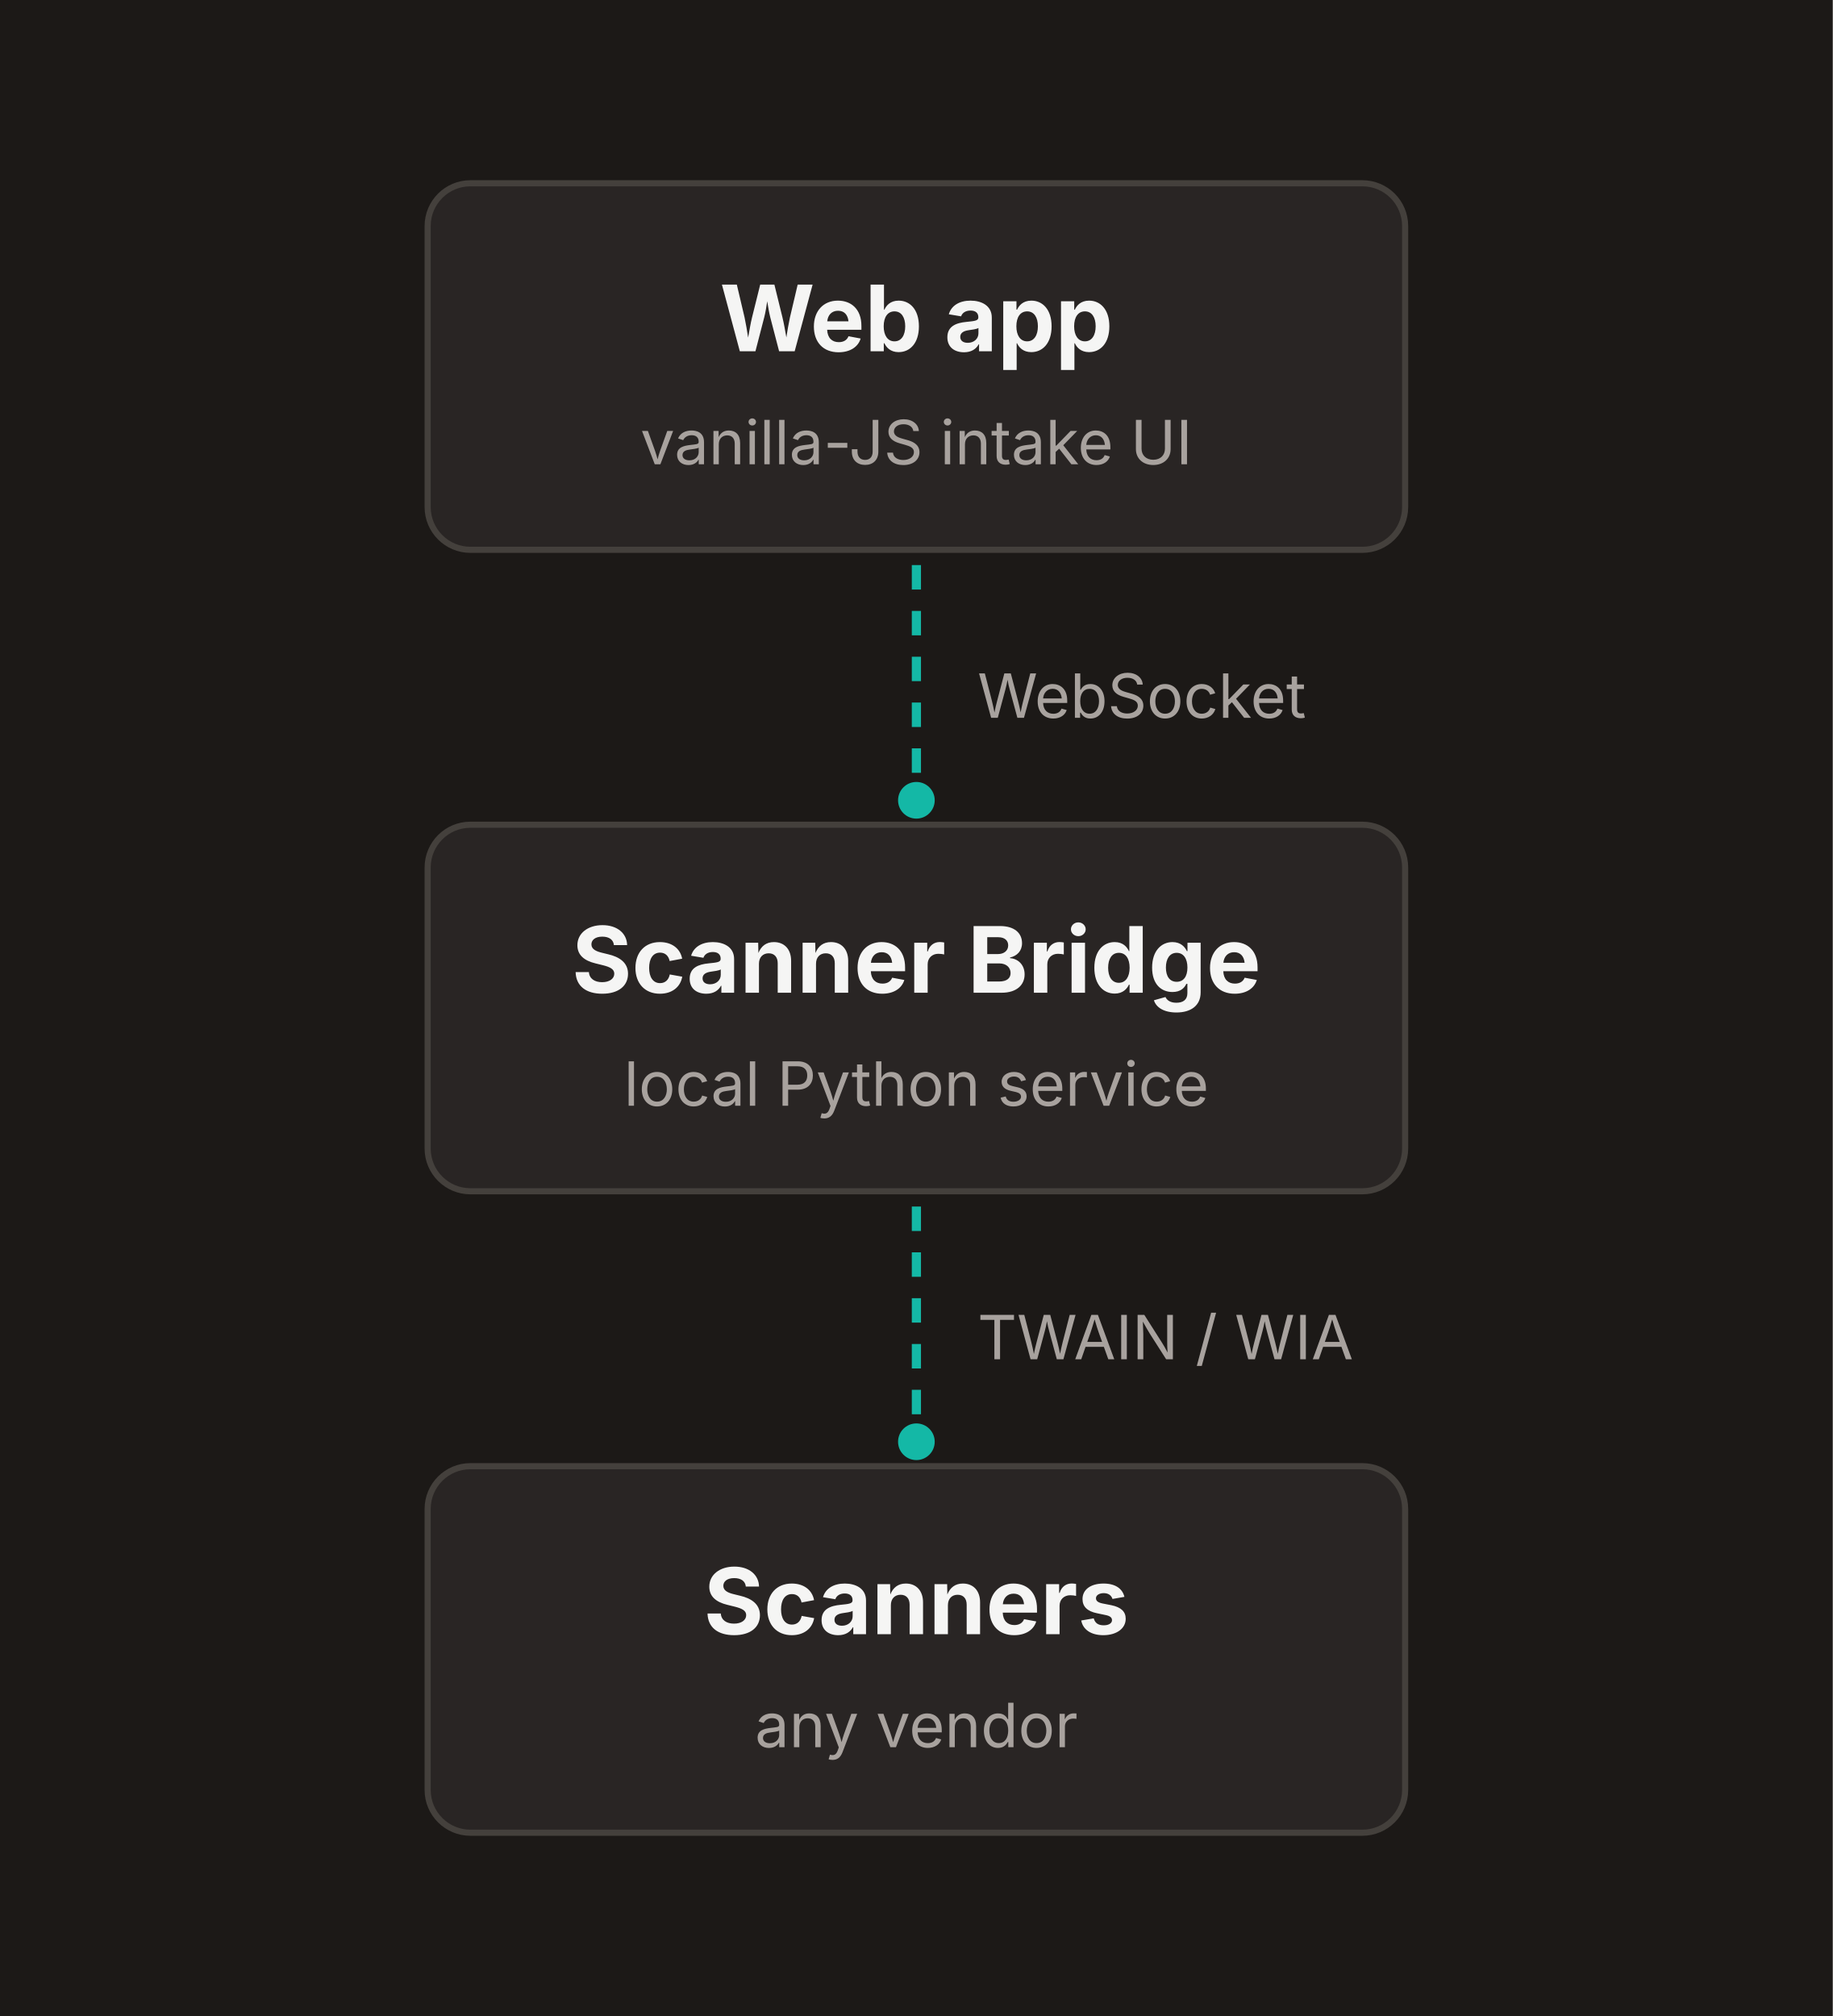
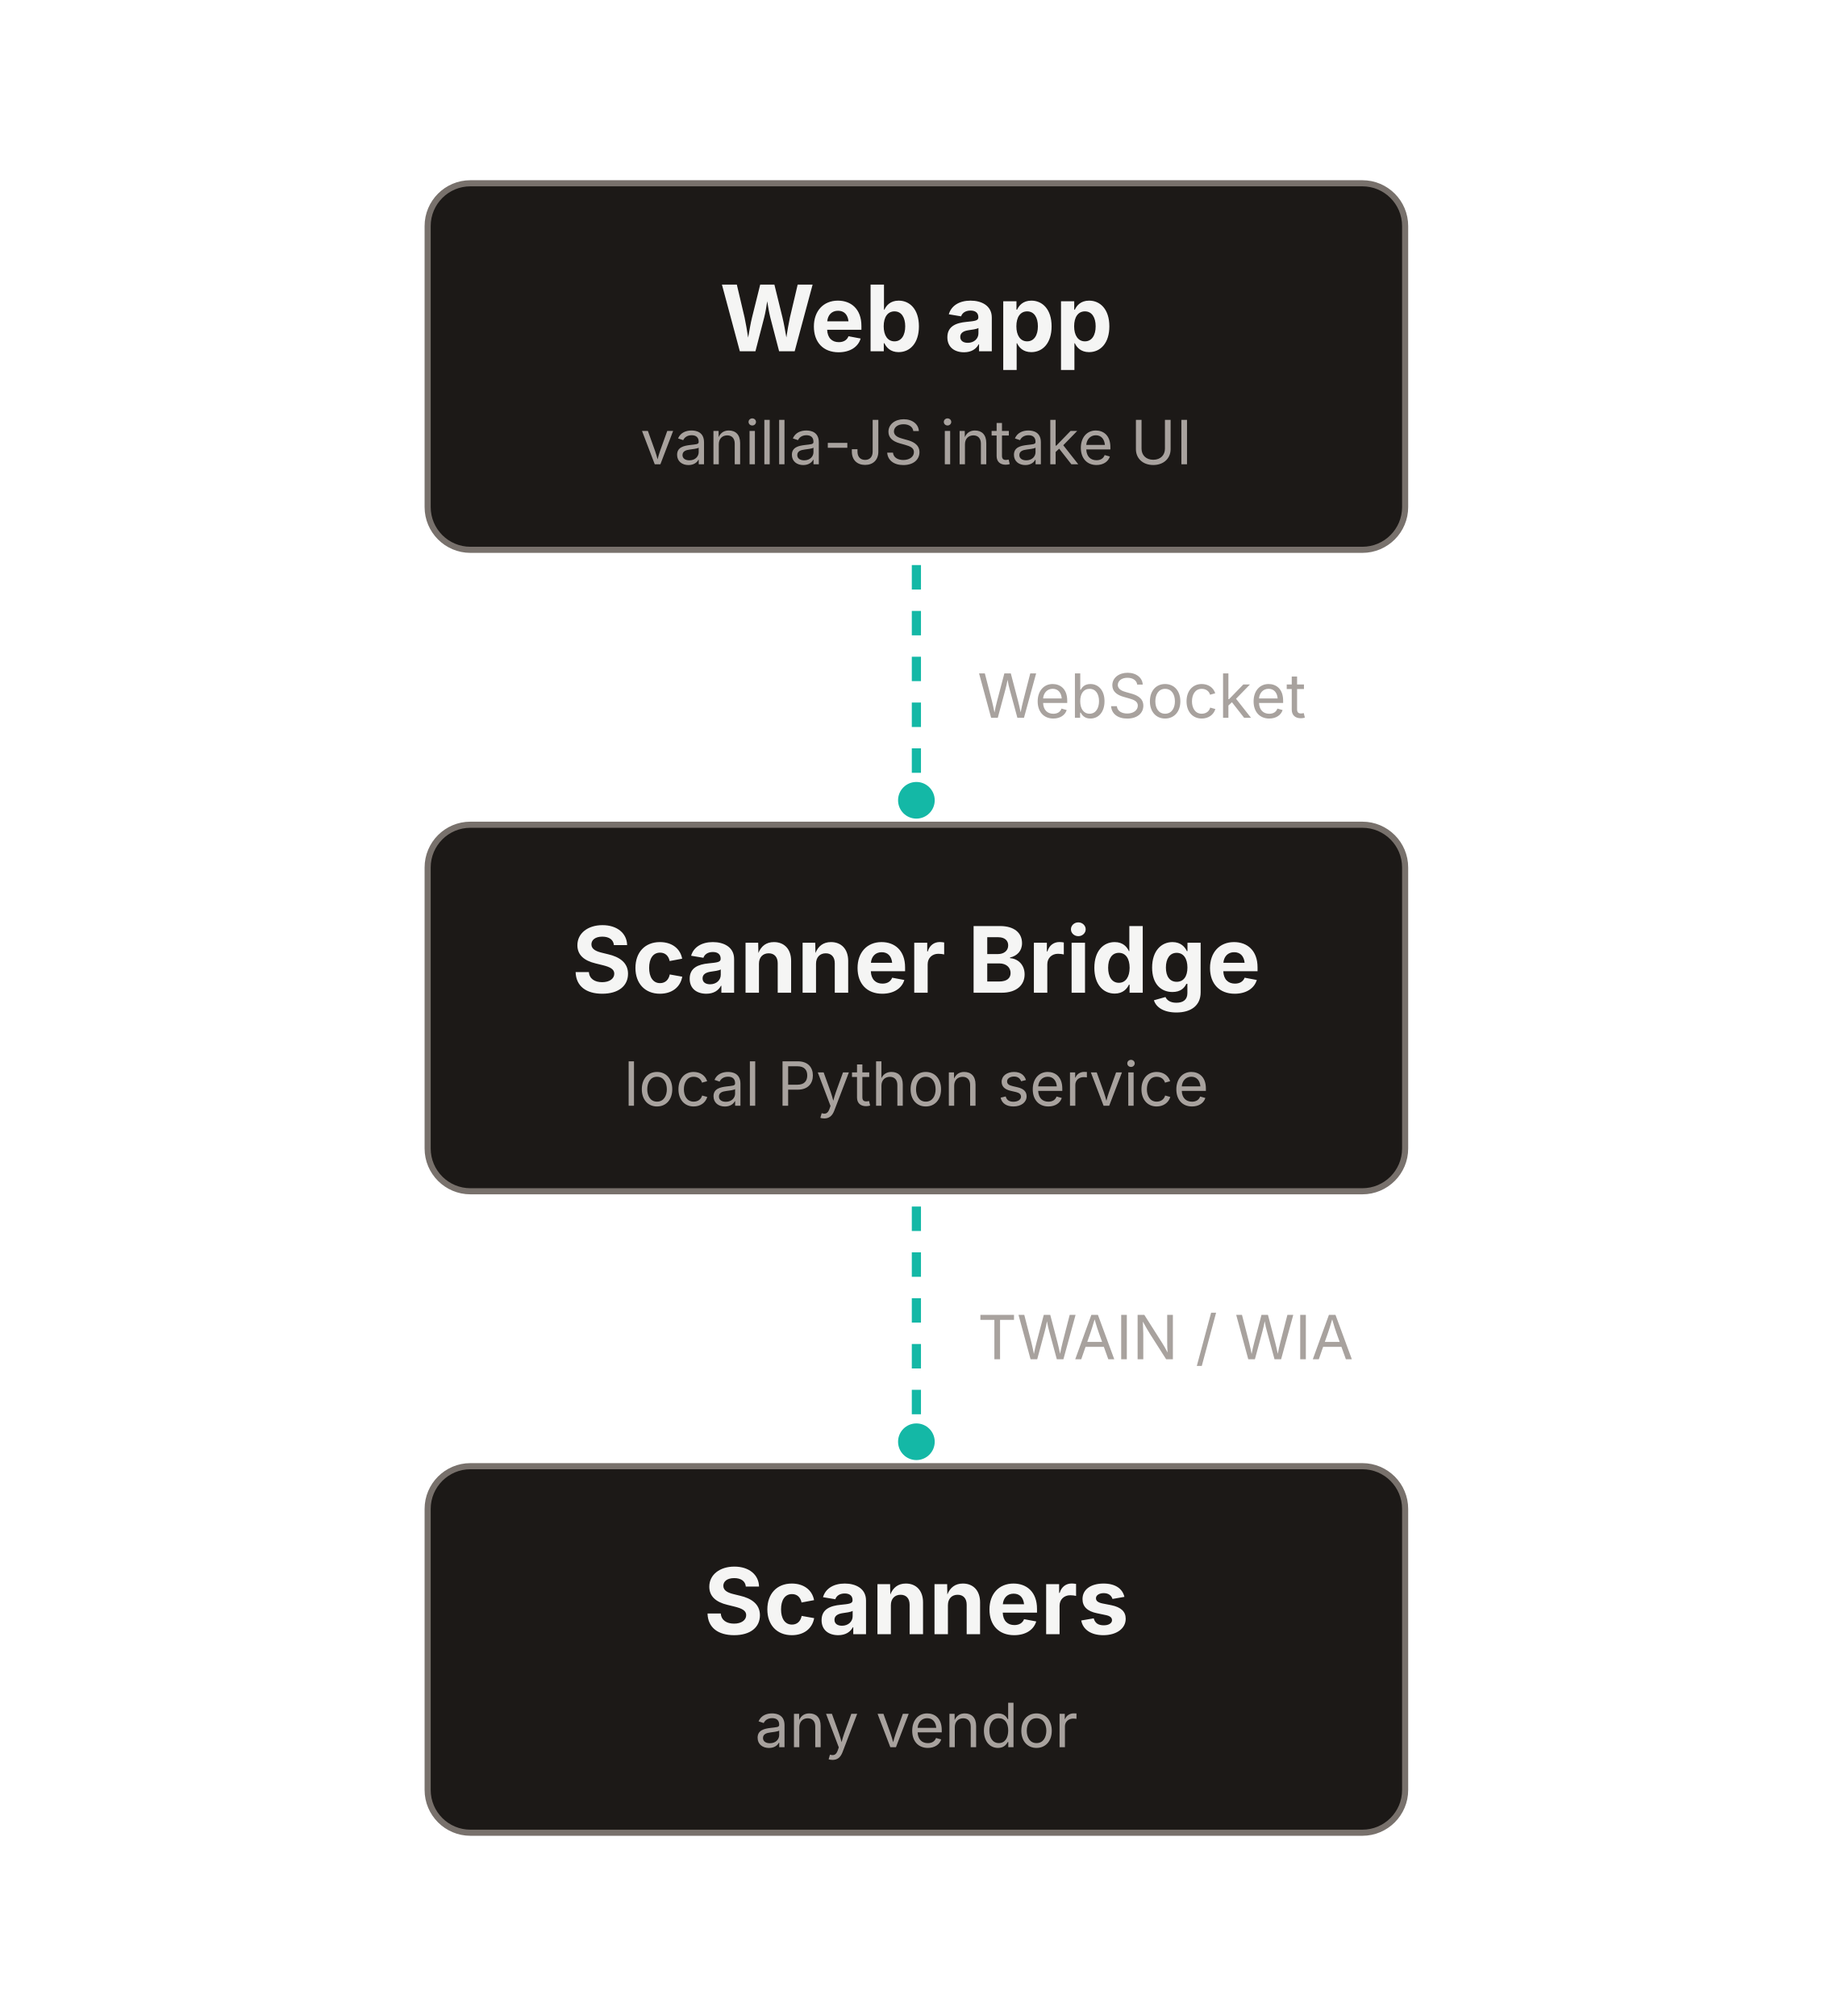
<svg xmlns="http://www.w3.org/2000/svg" viewBox="0 0 600 660" role="img" aria-label="Architecture diagram: a web app connected through a WebSocket bridge to TWAIN and WIA scanner drivers">
-   <rect width="600" height="660" fill="#1c1917" />
  <g font-family="-apple-system, 'Segoe UI', sans-serif">
-     <rect x="140" y="60" width="320" height="120" rx="14" fill="#292524" stroke="#44403c" stroke-width="2" />
+     <rect x="140" y="60" width="320" height="120" rx="14" fill="#1c1917" stroke="#78716c" stroke-width="2" />
    <text x="300" y="115" text-anchor="middle" font-size="30" font-weight="700" fill="#f5f5f4">Web app</text>
    <text x="300" y="152" text-anchor="middle" font-size="20" fill="#a8a29e">vanilla-JS intake UI</text>
    <path d="M 300 185 C 300 215, 300 235, 300 262" fill="none" stroke="#14b8a6" stroke-width="3" stroke-dasharray="8 7" />
    <circle cx="300" cy="262" r="6" fill="#14b8a6" />
    <text x="320" y="235" font-size="20" fill="#a8a29e">WebSocket</text>
-     <rect x="140" y="270" width="320" height="120" rx="14" fill="#292524" stroke="#44403c" stroke-width="2" />
+     <rect x="140" y="270" width="320" height="120" rx="14" fill="#1c1917" stroke="#78716c" stroke-width="2" />
    <text x="300" y="325" text-anchor="middle" font-size="30" font-weight="700" fill="#f5f5f4">Scanner Bridge</text>
    <text x="300" y="362" text-anchor="middle" font-size="20" fill="#a8a29e">local Python service</text>
    <path d="M 300 395 C 300 425, 300 445, 300 472" fill="none" stroke="#14b8a6" stroke-width="3" stroke-dasharray="8 7" />
    <circle cx="300" cy="472" r="6" fill="#14b8a6" />
    <text x="320" y="445" font-size="20" fill="#a8a29e">TWAIN / WIA</text>
-     <rect x="140" y="480" width="320" height="120" rx="14" fill="#292524" stroke="#44403c" stroke-width="2" />
+     <rect x="140" y="480" width="320" height="120" rx="14" fill="#1c1917" stroke="#78716c" stroke-width="2" />
    <text x="300" y="535" text-anchor="middle" font-size="30" font-weight="700" fill="#f5f5f4">Scanners</text>
    <text x="300" y="572" text-anchor="middle" font-size="20" fill="#a8a29e">any vendor</text>
  </g>
</svg>
